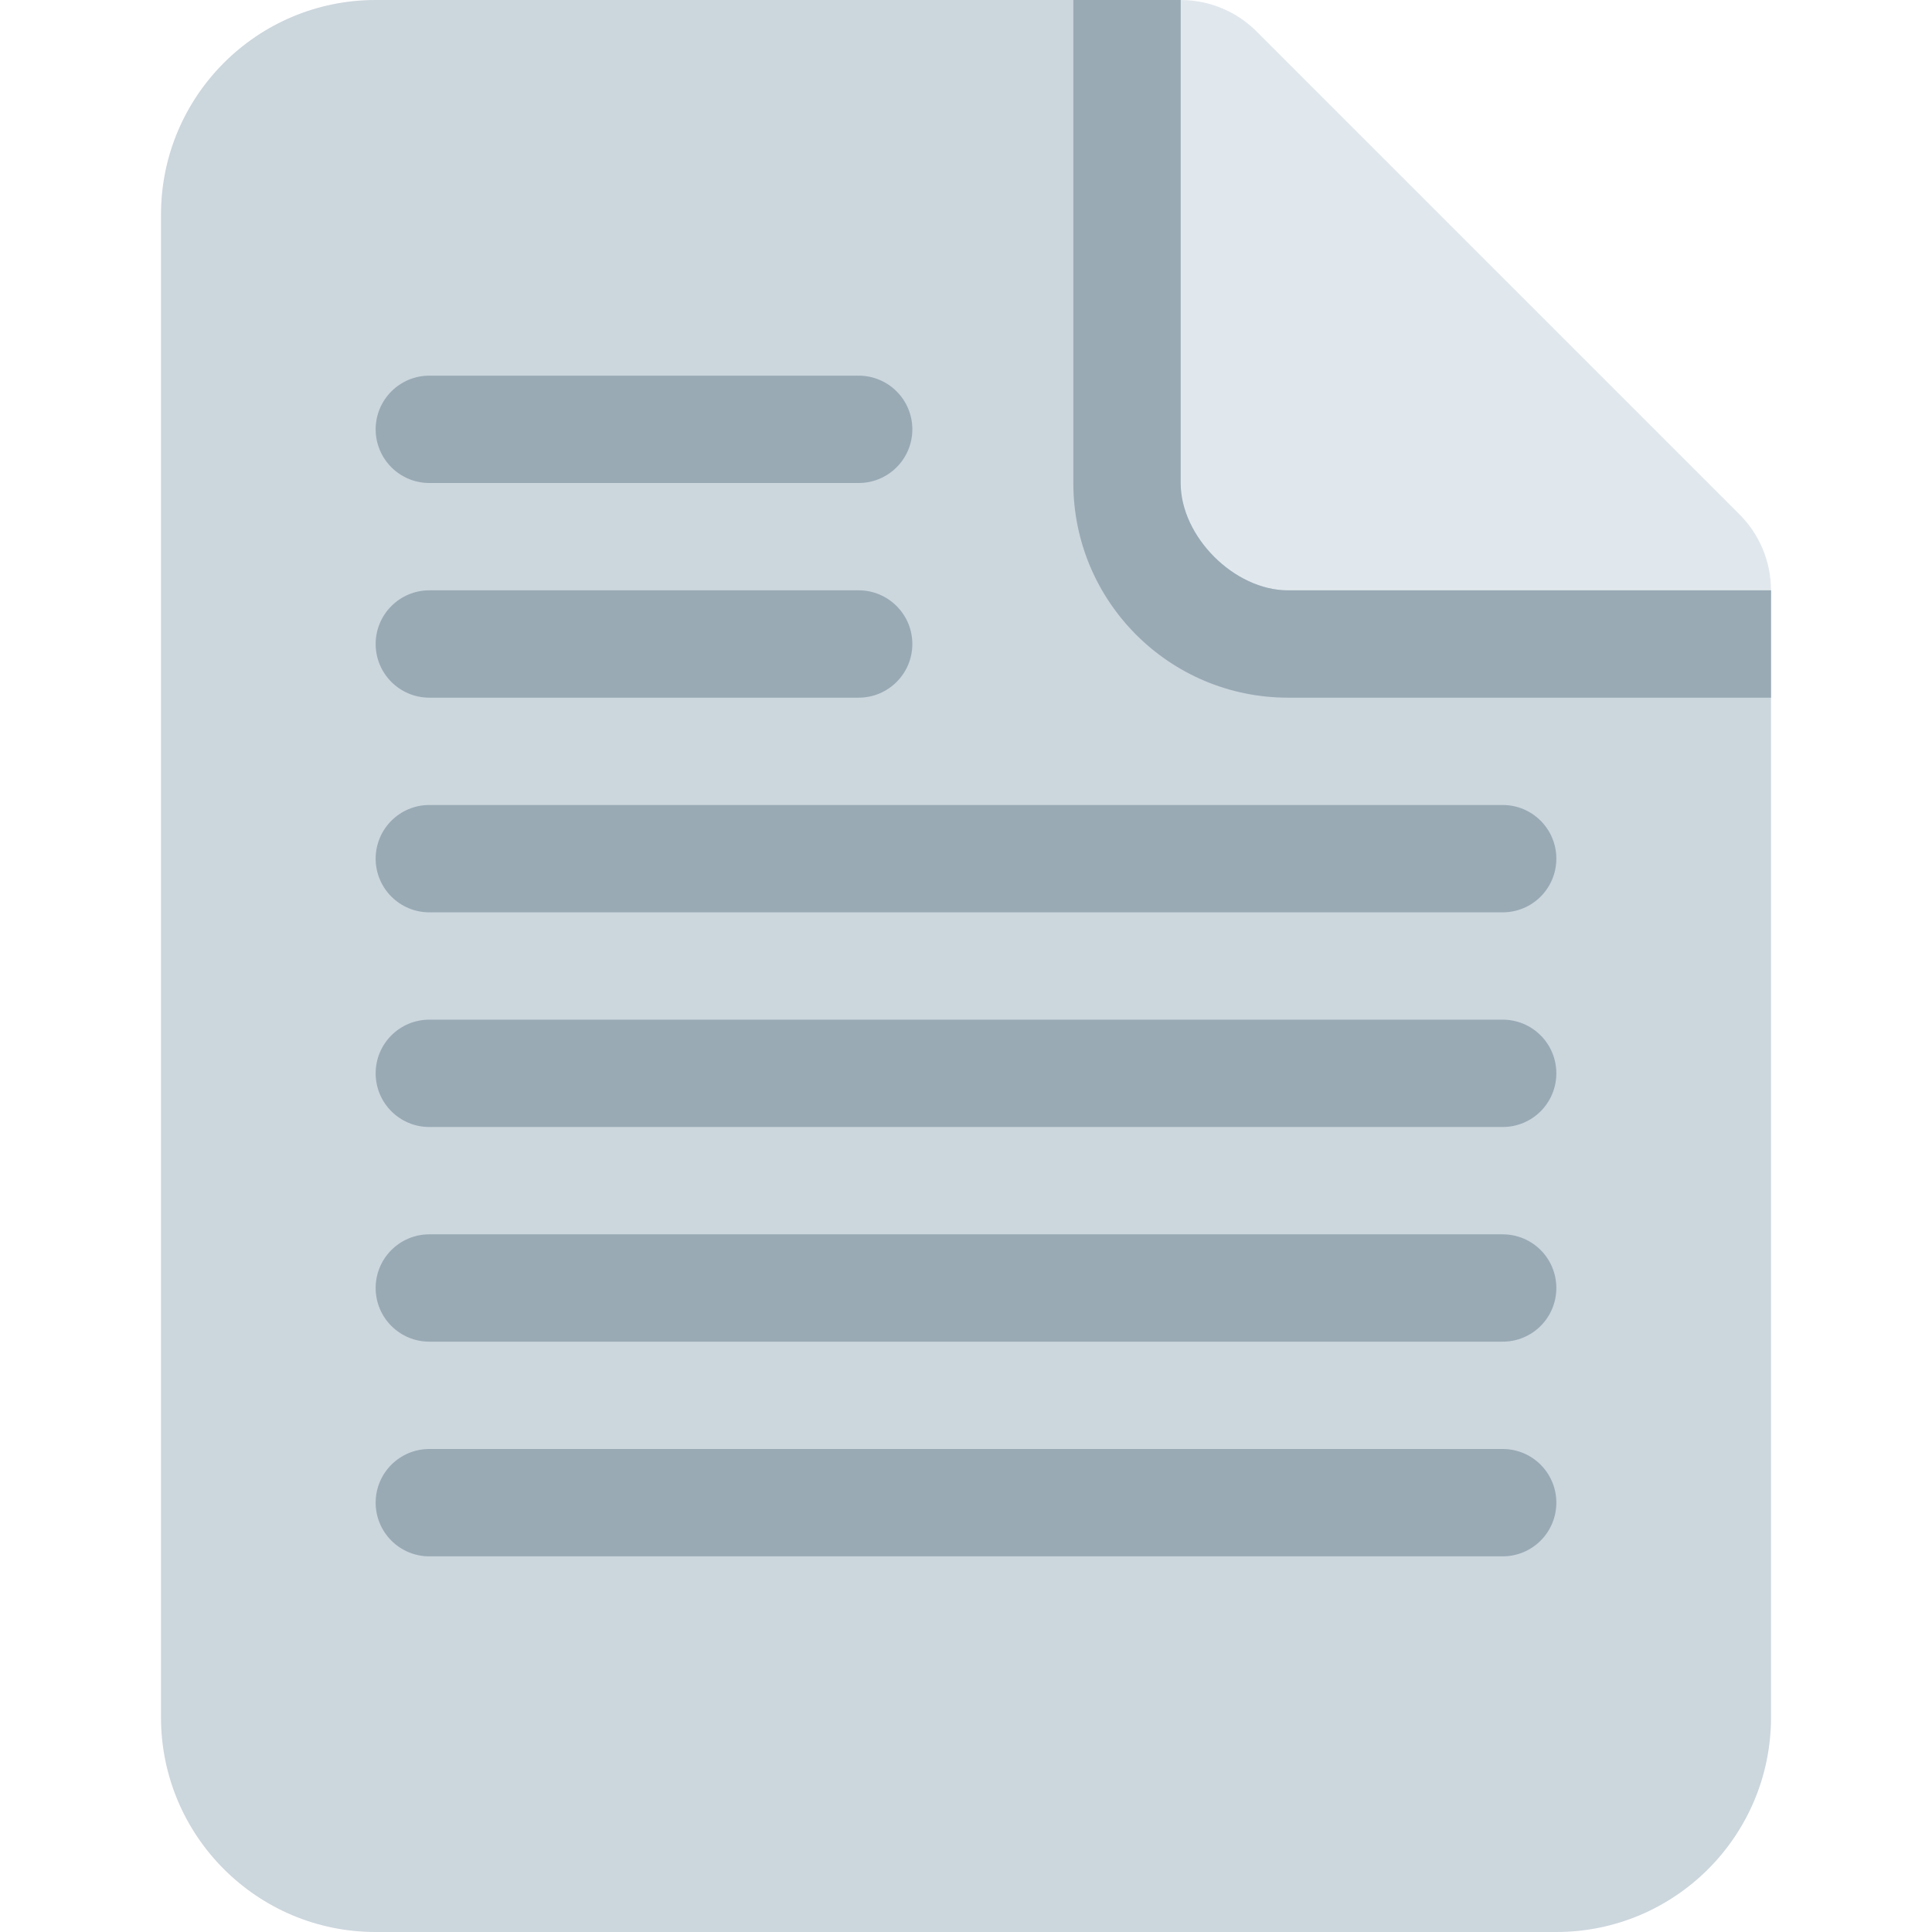
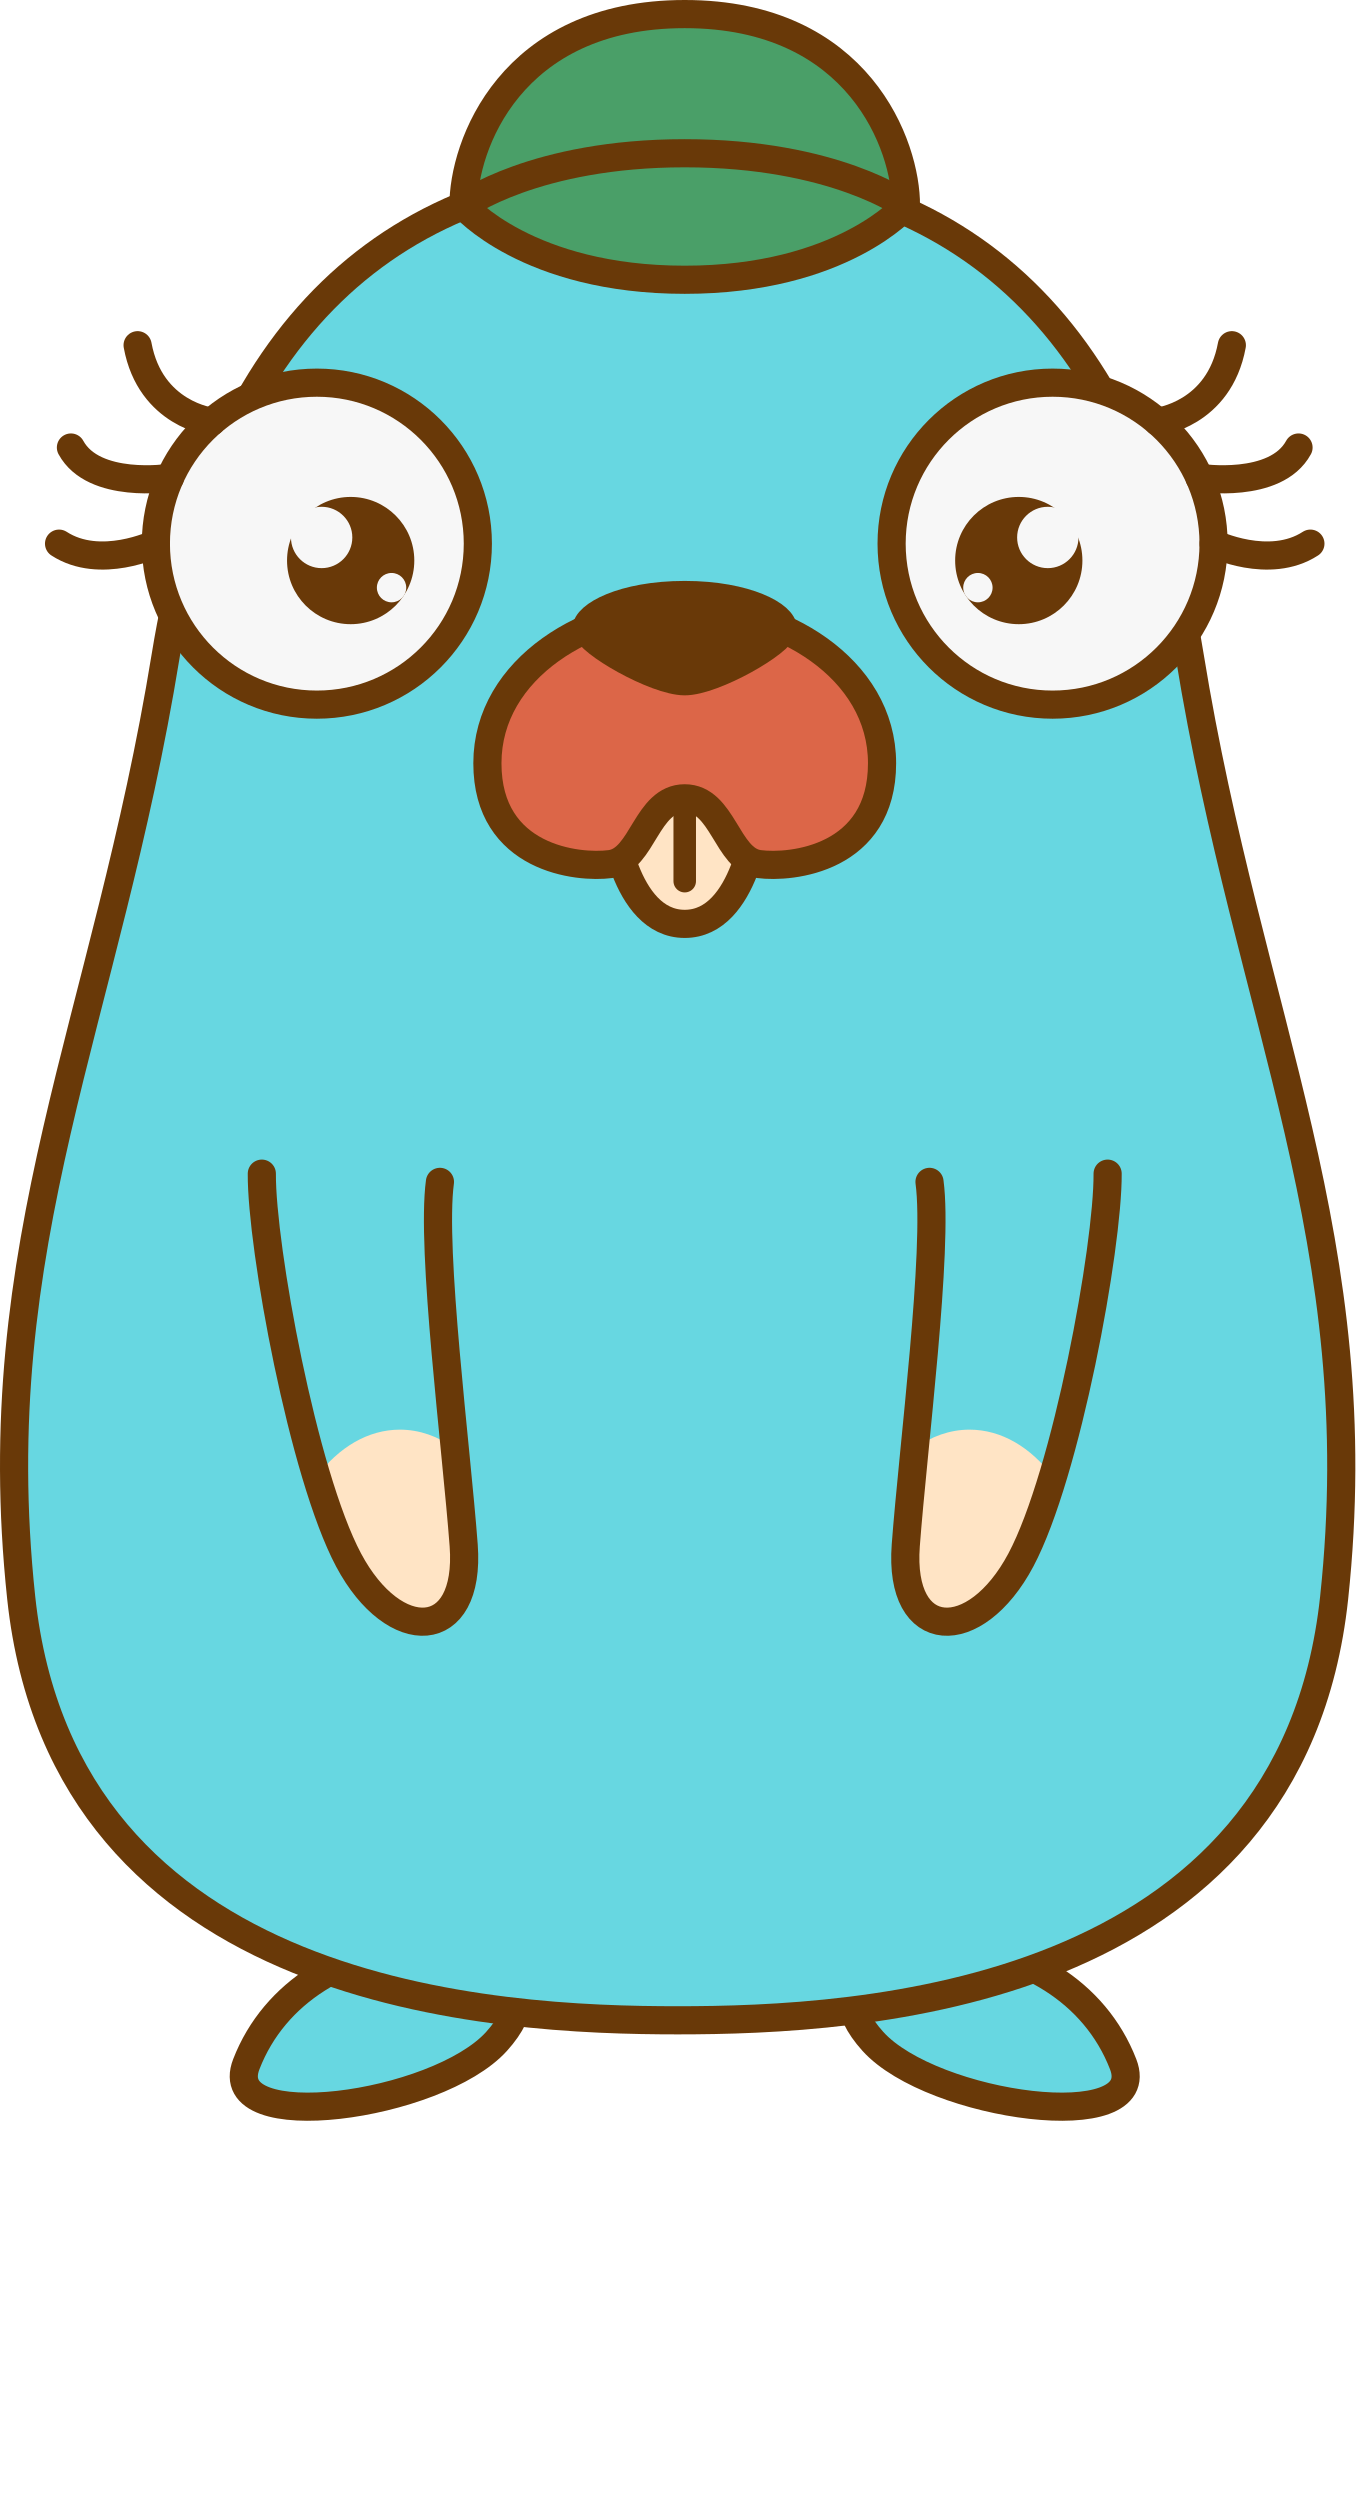
- <svg xmlns="http://www.w3.org/2000/svg" viewBox="0 0 36 36">
-   <path fill="#E1E8ED" d="M32.415 9.586l-9-9C23.054.225 22.553 0 22 0c-1.104 0-1.999.896-2 2 0 .552.224 1.053.586 1.415l-3.859 3.859 9 9 3.859-3.859c.362.361.862.585 1.414.585 1.104 0 2.001-.896 2-2 0-.552-.224-1.052-.585-1.414z" />
-   <path fill="#CCD6DD" d="M22 0H7C4.791 0 3 1.791 3 4v28c0 2.209 1.791 4 4 4h22c2.209 0 4-1.791 4-4V11h-9c-1 0-2-1-2-2V0z" />
-   <path fill="#99AAB5" d="M22 0h-2v9c0 2.209 1.791 4 4 4h9v-2h-9c-1 0-2-1-2-2V0zm-5 8c0 .552-.448 1-1 1H8c-.552 0-1-.448-1-1s.448-1 1-1h8c.552 0 1 .448 1 1zm0 4c0 .552-.448 1-1 1H8c-.552 0-1-.448-1-1s.448-1 1-1h8c.552 0 1 .448 1 1zm12 4c0 .552-.447 1-1 1H8c-.552 0-1-.448-1-1s.448-1 1-1h20c.553 0 1 .448 1 1zm0 4c0 .553-.447 1-1 1H8c-.552 0-1-.447-1-1 0-.553.448-1 1-1h20c.553 0 1 .447 1 1zm0 4c0 .553-.447 1-1 1H8c-.552 0-1-.447-1-1 0-.553.448-1 1-1h20c.553 0 1 .447 1 1zm0 4c0 .553-.447 1-1 1H8c-.552 0-1-.447-1-1 0-.553.448-1 1-1h20c.553 0 1 .447 1 1z" />
+ <svg xmlns="http://www.w3.org/2000/svg" id="Layer_2" data-name="Layer 2" viewBox="0 0 481.377 887.919">
+   <defs>
+     <style>
+       .cls-1 {
+         fill: #67d7e1;
+       }
+ 
+       .cls-2, .cls-3 {
+         stroke-width: 10px;
+       }
+ 
+       .cls-2, .cls-3, .cls-4 {
+         fill: none;
+         stroke: #693908;
+         stroke-miterlimit: 10;
+       }
+ 
+       .cls-2, .cls-4 {
+         stroke-linecap: round;
+       }
+ 
+       .cls-5 {
+         fill: #693908;
+       }
+ 
+       .cls-6 {
+         fill: #4a9f68;
+       }
+ 
+       .cls-7 {
+         fill: #dc6648;
+       }
+ 
+       .cls-4 {
+         stroke-width: 8px;
+       }
+ 
+       .cls-8 {
+         fill: #f7f7f7;
+       }
+ 
+       .cls-9 {
+         fill: #ffe4c5;
+       }
+     </style>
+   </defs>
+   <path class="cls-1" d="M333.701,690.321c29.832,2.148,55.149,16.869,65.206,42.822,10.057,25.953-67.801,15.247-88.887-8.11s6.293-35.964,23.682-34.712Z" />
+   <path class="cls-3" d="M333.701,690.321c29.832,2.148,55.149,16.869,65.206,42.822,10.057,25.953-67.801,15.247-88.887-8.11s6.293-35.964,23.682-34.712Z" />
+   <path class="cls-1" d="M152.683,690.321c-29.832,2.148-55.149,16.869-65.206,42.822-10.057,25.953,67.801,15.247,88.887-8.11,21.086-23.357-6.293-35.964-23.682-34.712Z" />
+   <path class="cls-3" d="M152.683,690.321c-29.832,2.148-55.149,16.869-65.206,42.822-10.057,25.953,67.801,15.247,88.887-8.11,21.086-23.357-6.293-35.964-23.682-34.712Z" />
+   <path class="cls-1" d="M240.689,717.547c64.053,0,217.92-7.404,233.158-150.09,13.47-126.133-30.227-204.887-51.288-334.423-18.462-113.55-78.056-173.667-181.871-173.667-103.815,0-163.408,60.118-181.87,173.667C37.757,362.57-5.94,441.324,7.53,567.457c15.238,142.685,169.105,150.09,233.158,150.09Z" />
+   <path class="cls-3" d="M240.689,717.547c64.053,0,217.92-7.404,233.158-150.09,13.47-126.133-30.227-204.887-51.288-334.423-18.462-113.55-78.056-173.667-181.871-173.667-103.815,0-163.408,60.118-181.87,173.667C37.757,362.57-5.94,441.324,7.53,567.457c15.238,142.685,169.105,150.09,233.158,150.09Z" />
+   <path class="cls-1" d="M119.269,380.837c-22.377,.85-26.163,17.093-26.277,36.009-.157,25.953,14.598,106.73,30.819,137.224,16.22,30.494,43.47,29.521,40.875-5.191-2.595-34.712-11.679-105.108-8.435-129.114s-11.354-39.902-36.982-38.929Z" />
+   <path class="cls-9" d="M112.447,524.464c3.573,11.829,7.424,22.202,11.363,29.607,16.22,30.494,43.47,29.521,40.875-5.191-.704-9.41-1.884-21.444-3.166-34.464-5.879-4.252-12.493-6.651-19.49-6.651-11.379,0-21.751,6.321-29.582,16.698Z" />
+   <path class="cls-2" d="M92.992,416.846c-.157,25.953,14.598,106.73,30.819,137.224,16.22,30.494,43.47,29.521,40.875-5.191-2.595-34.712-11.679-105.108-8.435-129.114" />
+   <path class="cls-1" d="M367.115,380.837c22.377,.85,26.163,17.093,26.277,36.009,.157,25.953-14.598,106.73-30.819,137.224-16.22,30.494-43.47,29.521-40.875-5.191,2.595-34.712,11.679-105.108,8.435-129.114-3.244-24.006,11.354-39.902,36.982-38.929Z" />
+   <path class="cls-9" d="M373.937,524.464c-3.573,11.829-7.424,22.202-11.363,29.607-16.22,30.494-43.47,29.521-40.875-5.191,.704-9.41,1.884-21.444,3.166-34.464,5.879-4.252,12.493-6.651,19.49-6.651,11.379,0,21.751,6.321,29.582,16.698Z" />
+   <path class="cls-2" d="M393.392,416.846c.157,25.953-14.598,106.73-30.819,137.224-16.22,30.494-43.47,29.521-40.875-5.191,2.595-34.712,11.679-105.108,8.435-129.114" />
+   <circle class="cls-8" cx="112.537" cy="193.087" r="57.177" />
+   <circle class="cls-3" cx="112.537" cy="193.087" r="57.177" />
+   <path class="cls-2" d="M75.215,149.771s-21.801-2.506-26.342-27.161" />
+   <path class="cls-2" d="M60.348,169.701s-27.047,4.164-35.157-10.758" />
+   <path class="cls-2" d="M55.361,193.087s-19.789,9.489-34.387,0" />
+   <path class="cls-9" d="M243.192,328.131c21.844,0,25.788-38.227,25.788-38.227l-25.788-15.776-25.788,15.776s3.944,38.227,25.788,38.227Z" />
+   <path class="cls-3" d="M243.192,328.131c21.844,0,25.788-38.227,25.788-38.227l-25.788-15.776-25.788,15.776s3.944,38.227,25.788,38.227Z" />
+   <path class="cls-7" d="M243.192,283.532c13.653,0,14.866,21.844,26.395,23.361,11.529,1.517,43.689-1.82,43.689-35.8,0-33.98-36.407-55.217-70.084-55.217-33.677,0-70.084,21.237-70.084,55.217s32.16,37.317,43.689,35.8,12.742-23.361,26.395-23.361Z" />
+   <path class="cls-3" d="M243.192,283.532c13.653,0,14.866,21.844,26.395,23.361,11.529,1.517,43.689-1.82,43.689-35.8,0-33.98-36.407-55.217-70.084-55.217-33.677,0-70.084,21.237-70.084,55.217s32.16,37.317,43.689,35.8,12.742-23.361,26.395-23.361Z" />
+   <path class="cls-5" d="M243.192,241.967c10.315,0,34.587-13.956,34.884-18.558,.297-4.602-12.736-12.085-34.884-12.085-22.148,0-35.18,7.483-34.884,12.085s24.568,18.558,34.884,18.558Z" />
+   <path class="cls-3" d="M243.192,241.967c10.315,0,34.587-13.956,34.884-18.558,.297-4.602-12.736-12.085-34.884-12.085-22.148,0-35.18,7.483-34.884,12.085s24.568,18.558,34.884,18.558Z" />
+   <line class="cls-4" x1="243.192" y1="283.532" x2="243.192" y2="312.961" />
+   <path class="cls-6" d="M243.192,99.363c55.916,0,78.571-26.329,78.571-26.329,.127-20.892-16.437-68.034-78.571-68.034-62.135,0-78.699,47.142-78.571,68.034,0,0,22.655,26.329,78.571,26.329Z" />
+   <path class="cls-3" d="M243.192,99.363c55.916,0,78.571-26.329,78.571-26.329,.127-20.892-16.437-68.034-78.571-68.034-62.135,0-78.699,47.142-78.571,68.034,0,0,22.655,26.329,78.571,26.329Z" />
+   <g>
+     <circle class="cls-5" cx="124.547" cy="199.092" r="22.599" />
+     <circle class="cls-8" cx="114.236" cy="190.89" r="10.895" />
+     <circle class="cls-8" cx="139.067" cy="208.712" r="5.214" />
+   </g>
+   <circle class="cls-8" cx="373.847" cy="193.087" r="57.177" />
+   <g>
+     <circle class="cls-5" cx="361.837" cy="199.092" r="22.599" />
+     <circle class="cls-8" cx="372.148" cy="190.89" r="10.895" />
+     <circle class="cls-8" cx="347.317" cy="208.712" r="5.214" />
+   </g>
+   <circle class="cls-3" cx="373.847" cy="193.087" r="57.177" />
+   <path class="cls-2" d="M411.169,149.771s21.801-2.506,26.342-27.161" />
+   <path class="cls-2" d="M426.036,169.701s27.047,4.164,35.157-10.758" />
+   <path class="cls-2" d="M431.023,193.087s19.789,9.489,34.387,0" />
+   <path class="cls-3" d="M321.763,73.034s-25.317-18.608-78.571-18.608c-53.255,0-78.571,18.608-78.571,18.608" />
</svg>
